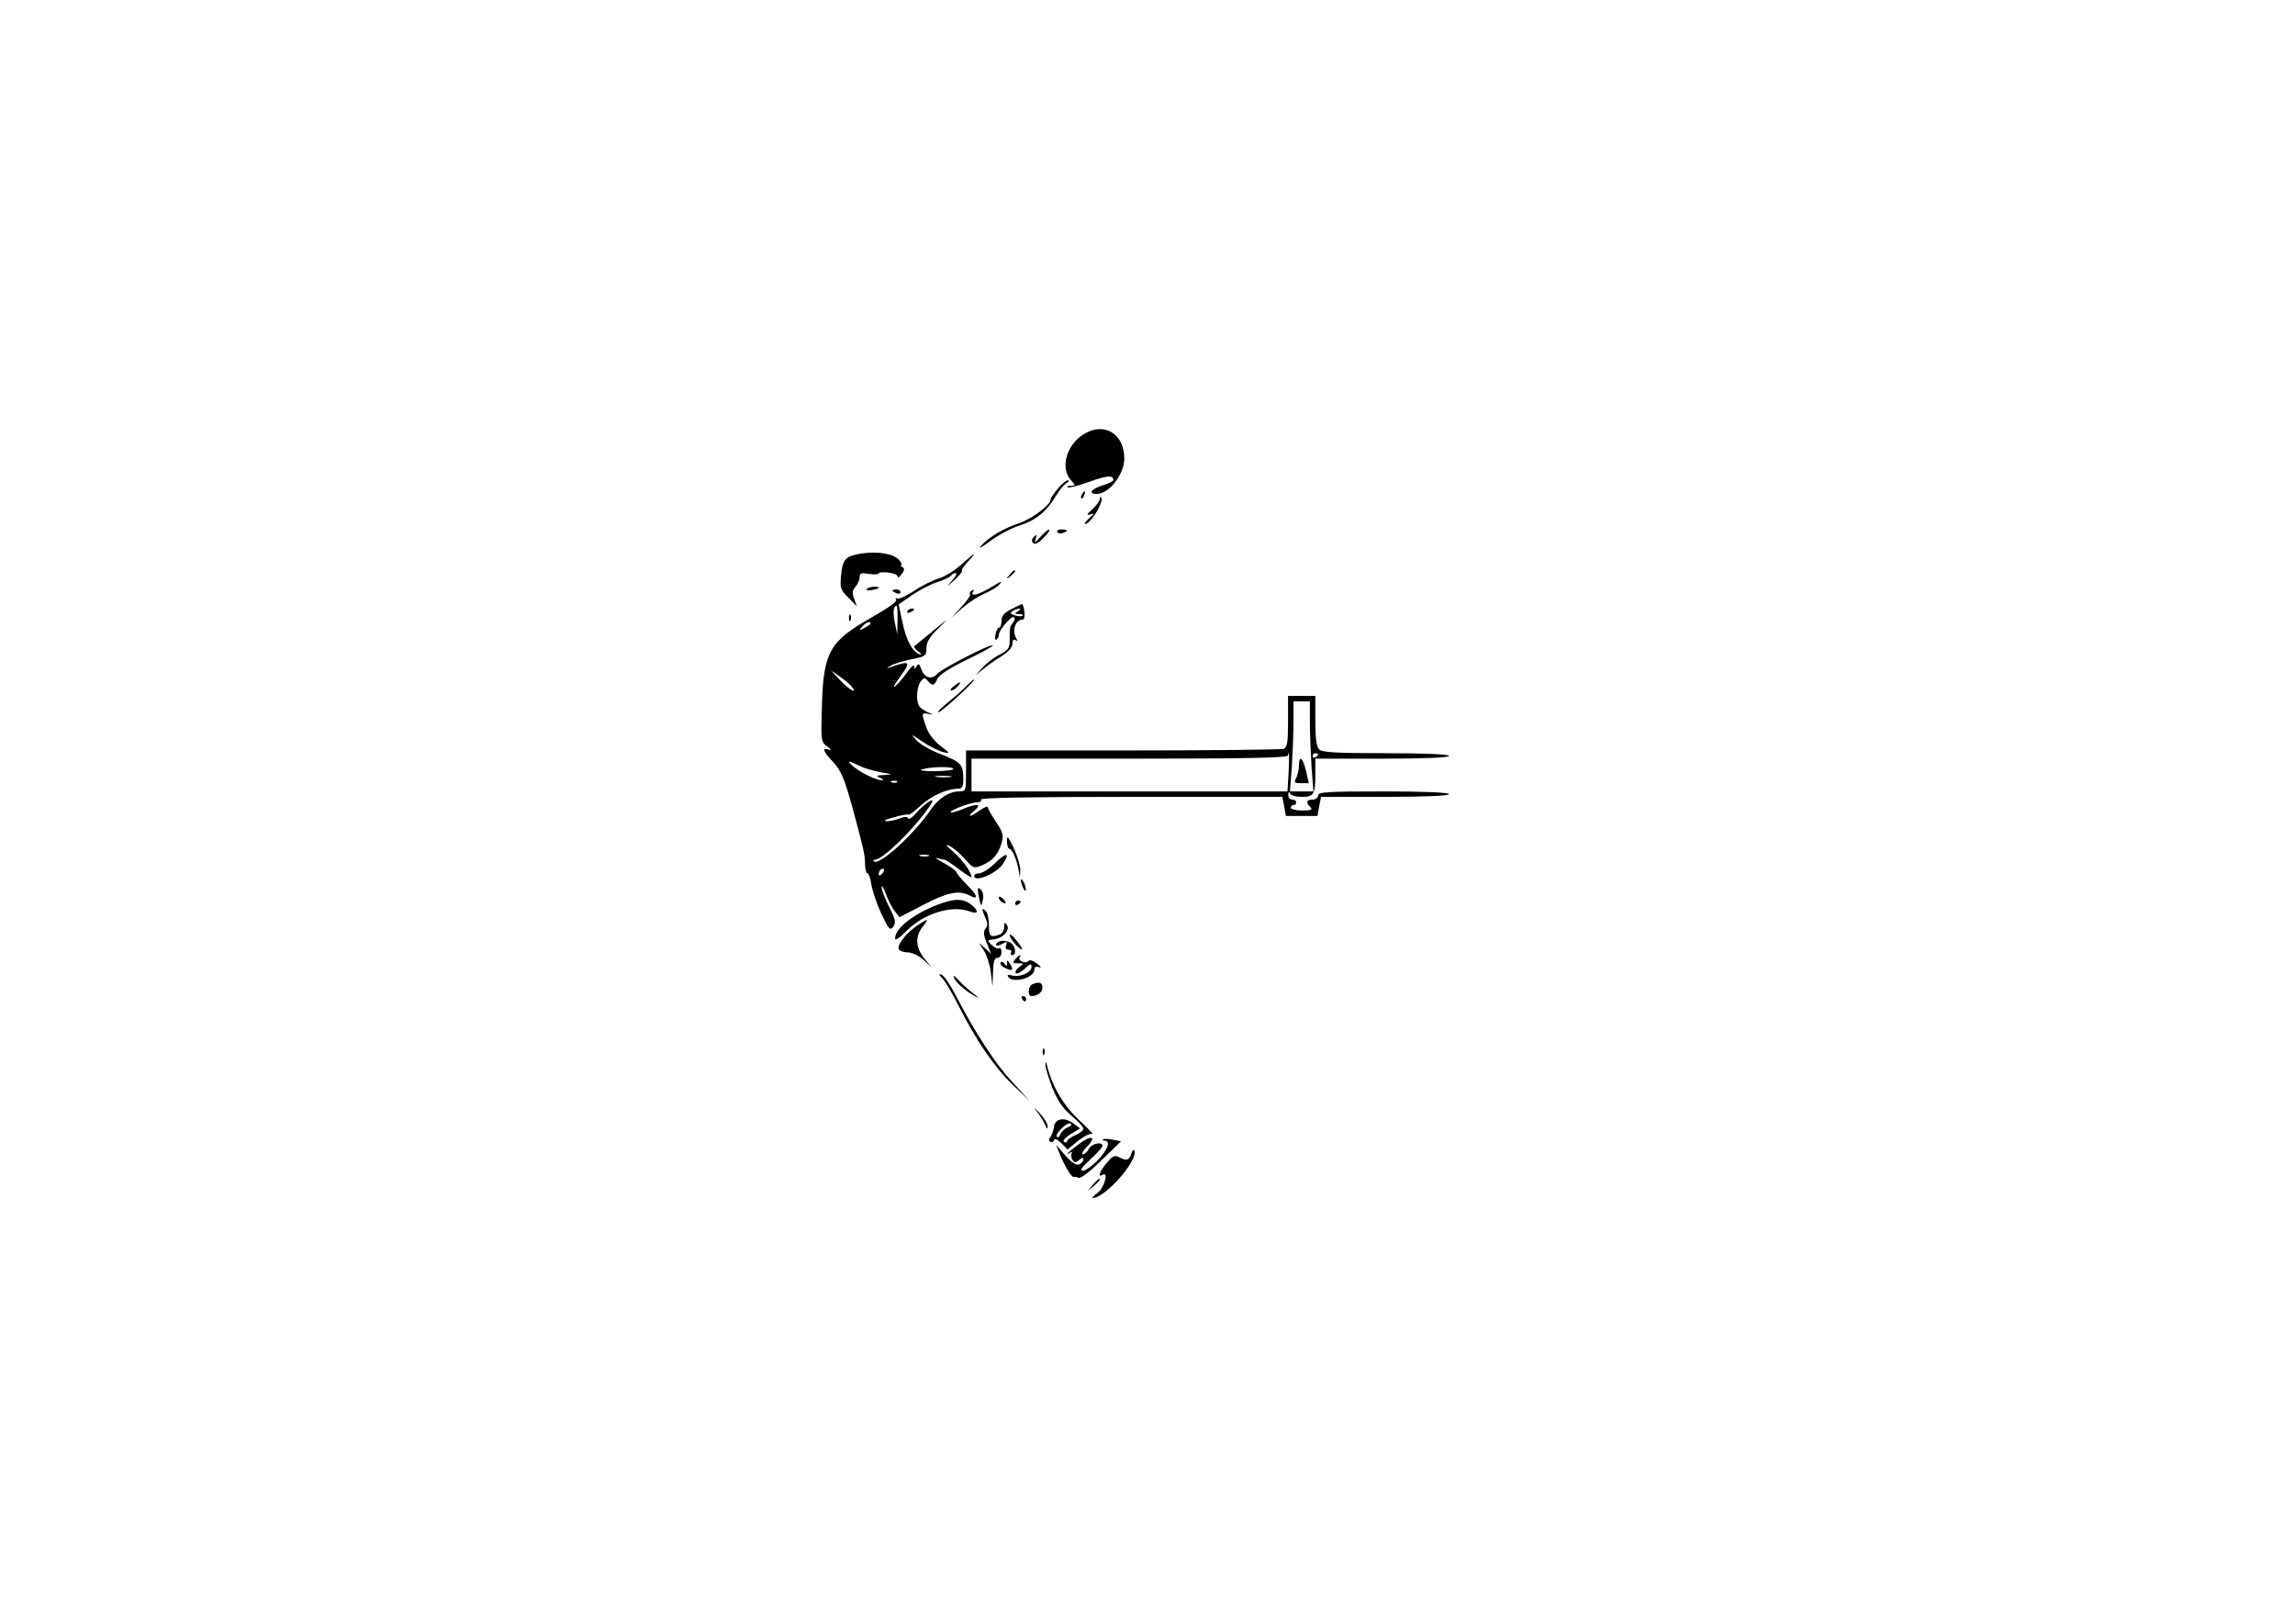
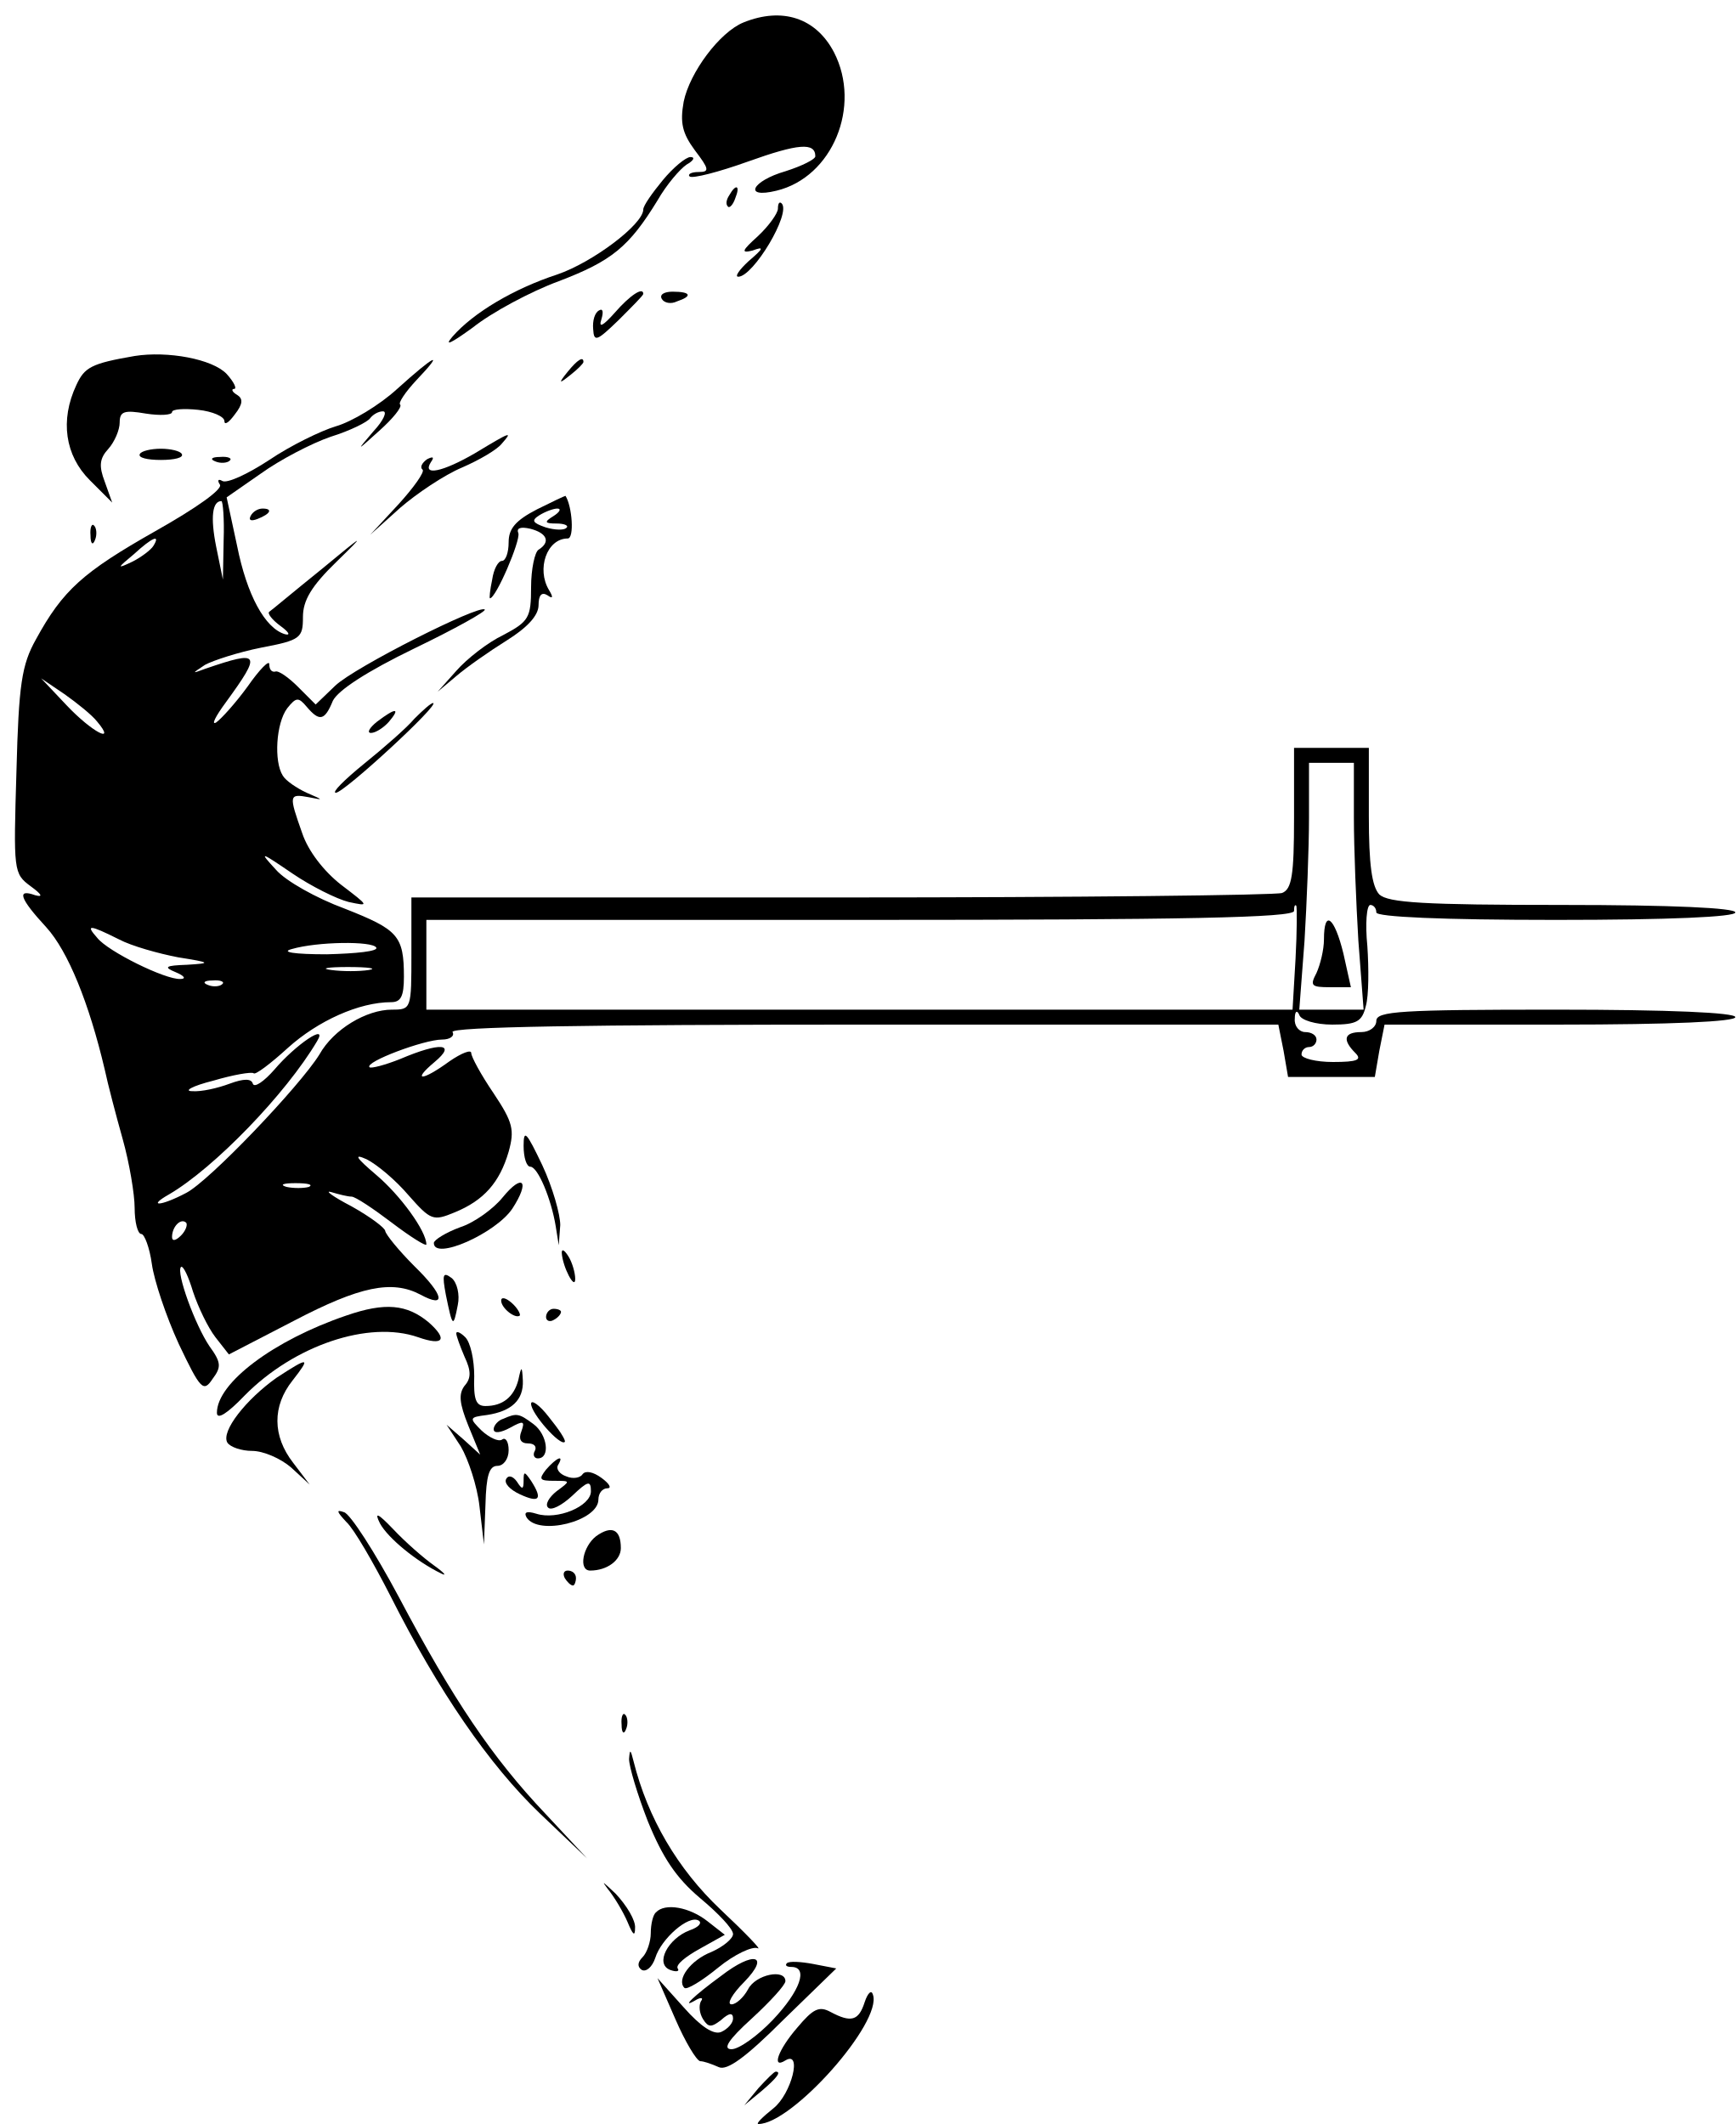
- <svg xmlns="http://www.w3.org/2000/svg" version="1.0" width="841pt" height="595pt" viewBox="0 0 841 595" preserveAspectRatio="xMidYMid meet">
-   <g transform="translate(0,595) scale(0.1,-0.1)" fill="#000000" stroke="none">
-     <path d="M3973 4360 c-65 -39 -89 -124 -49 -169 18 -20 18 -21 1 -21 -10 0 -16 -3 -13 -6 4 -3 39 6 78 20 67 24 90 26 90 7 0 -4 -18 -13 -40 -20 -41 -12 -54 -31 -21 -31 45 0 101 72 101 130 0 90 -73 135 -147 90z" />
-     <path d="M3876 4159 c-14 -17 -26 -34 -26 -39 0 -20 -68 -71 -115 -87 -58 -19 -111 -51 -140 -83 -11 -13 4 -5 33 17 29 22 77 47 107 57 60 19 100 51 134 108 12 21 30 42 39 48 9 5 12 10 5 10 -6 0 -23 -14 -37 -31z" />
-     <path d="M3965 4139 c-4 -6 -5 -12 -2 -15 2 -3 7 2 10 11 7 17 1 20 -8 4z" />
-     <path d="M4030 4121 c0 -6 -12 -23 -27 -37 -21 -19 -23 -23 -7 -19 16 6 15 3 -5 -14 -13 -12 -19 -21 -14 -21 20 0 71 85 58 98 -3 3 -5 0 -5 -7z" />
-     <path d="M3812 3982 c-19 -21 -22 -23 -17 -7 5 16 4 18 -6 8 -9 -9 -10 -16 -3 -23 7 -7 20 0 39 20 16 16 25 30 19 29 -5 0 -19 -12 -32 -27z" />
-     <path d="M3875 4000 c3 -5 12 -7 20 -3 21 7 19 13 -6 13 -11 0 -18 -4 -14 -10z" />
-     <path d="M3152 3921 c-55 -10 -64 -20 -70 -80 -4 -46 -2 -53 27 -81 l31 -32 -10 28 c-8 21 -7 31 5 44 8 9 15 25 15 35 0 15 6 17 35 12 19 -3 35 -2 35 2 0 4 16 5 35 3 19 -2 35 -9 35 -15 0 -6 6 -2 14 9 11 14 11 21 3 26 -7 4 -8 8 -4 8 4 0 0 9 -10 20 -22 22 -80 31 -141 21z" />
-     <path d="M3521 3880 c-24 -22 -61 -44 -82 -50 -20 -6 -61 -26 -89 -45 -29 -19 -57 -32 -63 -28 -5 3 -7 1 -3 -5 4 -6 -32 -32 -91 -65 -152 -86 -175 -126 -181 -318 -4 -134 -4 -137 19 -154 15 -11 17 -15 7 -12 -27 9 -22 -7 14 -44 30 -33 42 -60 74 -176 38 -142 44 -166 44 -198 0 -19 4 -35 9 -35 4 0 11 -18 14 -40 3 -22 19 -70 36 -107 28 -59 33 -64 44 -49 11 15 9 26 -15 73 -15 31 -28 63 -27 72 0 9 7 -2 15 -24 8 -22 22 -50 32 -63 l18 -23 87 45 c88 46 131 55 169 35 35 -19 32 -1 -8 38 -21 21 -38 42 -39 47 0 4 -20 19 -45 33 -25 13 -37 22 -27 19 10 -3 22 -6 27 -6 5 0 29 -16 54 -35 25 -19 46 -32 46 -29 0 18 -35 66 -67 93 -27 23 -31 29 -13 21 14 -7 39 -28 56 -48 30 -34 33 -35 62 -23 39 16 60 40 72 81 8 29 6 39 -20 78 -17 25 -30 49 -30 54 0 5 -13 0 -29 -11 -37 -27 -51 -27 -20 -1 30 25 8 27 -46 4 -20 -8 -39 -13 -41 -11 -7 7 73 37 97 37 11 0 17 5 14 10 -4 7 181 10 549 10 l555 0 7 -35 6 -35 58 0 58 0 6 35 7 35 234 0 c150 0 235 4 235 10 0 6 -87 10 -240 10 -207 0 -240 -2 -240 -15 0 -8 -9 -15 -20 -15 -23 0 -26 -10 -8 -28 9 -9 3 -12 -30 -12 -23 0 -42 5 -42 10 0 6 5 10 10 10 6 0 10 5 10 10 0 6 -7 10 -15 10 -8 0 -15 8 -14 18 0 10 3 12 6 5 2 -7 22 -13 43 -13 45 0 50 9 50 86 l0 54 245 0 c157 0 245 4 245 10 0 6 -84 10 -231 10 -186 0 -233 3 -245 14 -10 11 -14 40 -14 105 l0 91 -50 0 -50 0 0 -94 c0 -76 -3 -95 -16 -100 -9 -3 -274 -6 -590 -6 l-574 0 0 -75 c0 -74 0 -75 -26 -75 -36 0 -76 -26 -104 -68 -62 -91 -189 -206 -208 -188 -3 3 -1 6 5 6 30 0 162 132 207 208 15 25 -29 -5 -57 -38 -14 -16 -27 -25 -29 -19 -2 7 -12 7 -31 0 -16 -6 -38 -11 -50 -10 -12 0 0 7 28 14 27 8 51 12 54 10 2 -3 23 13 46 34 40 36 95 61 138 61 13 0 17 8 17 34 0 55 -8 63 -79 91 -38 14 -79 37 -92 52 -23 25 -22 25 22 -5 25 -17 59 -34 75 -38 28 -6 28 -6 -10 23 -23 18 -44 45 -52 69 -18 51 -18 53 9 48 20 -4 20 -4 -3 6 -13 6 -28 16 -32 23 -12 19 -9 70 6 90 12 15 15 15 26 2 17 -20 24 -19 35 8 7 14 45 39 109 70 54 26 97 50 94 52 -7 7 -183 -83 -202 -103 -22 -25 -50 -16 -61 19 -6 17 -9 19 -16 8 -7 -12 -9 -12 -9 0 0 8 -13 -4 -29 -27 -16 -22 -35 -43 -42 -48 -7 -4 -1 8 13 27 48 66 46 70 -27 45 -19 -7 -19 -7 -1 5 11 6 45 17 75 23 53 10 56 13 56 41 0 22 11 41 45 74 40 39 38 38 -20 -10 -36 -29 -67 -55 -70 -57 -3 -2 4 -11 15 -19 11 -8 14 -13 6 -11 -27 8 -51 53 -64 118 l-14 65 46 32 c25 18 67 40 93 49 26 8 50 20 53 25 4 5 11 9 17 9 6 0 1 -12 -13 -27 -23 -27 -23 -27 8 1 18 16 31 32 28 35 -3 2 7 17 22 33 38 40 25 34 -26 -12z m-232 -202 l-1 -53 -9 44 c-8 40 -5 61 7 61 2 0 4 -24 3 -52z m-99 -13 c0 -2 -10 -10 -22 -16 -21 -11 -22 -11 -9 4 13 16 31 23 31 12z m-70 -230 c26 -31 -7 -14 -41 22 l-34 36 31 -21 c17 -12 37 -28 44 -37z m1680 -128 c0 -41 3 -115 6 -165 l7 -92 -43 0 -43 0 7 92 c3 50 6 124 6 165 l0 73 30 0 30 0 0 -73z m-78 -189 l-4 -68 -579 0 -579 0 0 60 0 60 580 0 c435 0 580 3 580 12 0 6 1 9 3 7 1 -2 1 -34 -1 -71z m108 68 c0 -3 -4 -8 -10 -11 -5 -3 -10 -1 -10 4 0 6 5 11 10 11 6 0 10 -2 10 -4z m-1681 -42 c17 -9 53 -19 79 -24 44 -7 45 -8 12 -10 -29 -1 -32 -3 -15 -10 11 -5 14 -9 7 -9 -19 -1 -73 25 -102 48 -30 25 -24 26 19 5z m344 -11 c3 -5 -27 -8 -66 -9 -44 0 -62 3 -47 7 34 10 108 11 113 2z m-10 -30 c-13 -2 -35 -2 -50 0 -16 2 -5 4 22 4 28 0 40 -2 28 -4z m-196 -19 c-3 -3 -12 -4 -19 -1 -8 3 -5 6 6 6 11 1 17 -2 13 -5z m116 -271 c-7 -2 -21 -2 -30 0 -10 3 -4 5 12 5 17 0 24 -2 18 -5z m-171 -65 c-7 -7 -12 -8 -12 -2 0 6 3 14 7 17 3 4 9 5 12 2 2 -3 -1 -11 -7 -17z" />
-     <path d="M4760 3144 c0 -14 -5 -34 -10 -45 -9 -17 -7 -19 18 -19 l28 0 -10 45 c-12 49 -26 60 -26 19z" />
-     <path d="M3699 3843 c-13 -16 -12 -17 4 -4 16 13 21 21 13 21 -2 0 -10 -8 -17 -17z" />
-     <path d="M3625 3794 c-43 -25 -71 -31 -59 -12 5 7 3 8 -5 4 -7 -5 -10 -11 -6 -14 3 -3 -12 -24 -32 -46 l-38 -41 40 36 c22 19 59 44 83 54 23 10 47 24 53 32 15 17 12 16 -36 -13z" />
-     <path d="M3176 3791 c-3 -4 6 -6 19 -3 14 2 25 6 25 8 0 8 -39 4 -44 -5z" />
-     <path d="M3270 3786 c0 -2 7 -6 15 -10 8 -3 15 -1 15 4 0 6 -7 10 -15 10 -8 0 -15 -2 -15 -4z" />
-     <path d="M3708 3719 c-29 -15 -38 -26 -38 -44 0 -14 -4 -25 -9 -25 -5 0 -11 -11 -13 -25 -3 -13 -1 -22 3 -19 5 3 9 11 9 17 0 18 47 73 56 65 4 -4 2 -13 -4 -20 -12 -15 -12 -16 -12 -63 0 -30 -5 -37 -37 -54 -21 -10 -49 -32 -63 -48 l-25 -28 25 21 c14 12 44 33 68 48 27 17 42 33 42 47 0 13 4 18 12 13 7 -5 8 -3 2 7 -17 28 -3 69 25 69 9 0 6 43 -3 57 -1 0 -18 -8 -38 -18z m22 -9 c-13 -8 -12 -10 4 -10 11 0 17 -3 13 -6 -3 -3 -15 -3 -28 1 -17 6 -19 9 -8 16 8 5 19 9 24 9 6 0 3 -5 -5 -10z" />
-     <path d="M3325 3710 c-3 -6 1 -7 9 -4 18 7 21 14 7 14 -6 0 -13 -4 -16 -10z" />
-     <path d="M3111 3684 c0 -11 3 -14 6 -6 3 7 2 16 -1 19 -3 4 -6 -2 -5 -13z" />
-     <path d="M3544 3439 c-10 -12 -41 -39 -67 -60 -27 -22 -44 -39 -38 -39 11 0 140 119 130 120 -3 0 -14 -10 -25 -21z" />
-     <path d="M3494 3435 c-10 -8 -14 -15 -8 -15 6 0 17 7 24 15 16 19 9 19 -16 0z" />
-     <path d="M3690 2868 c0 -16 4 -28 9 -28 10 0 28 -43 34 -80 l4 -25 2 27 c0 14 -10 50 -24 80 -21 44 -25 49 -25 26z" />
-     <path d="M3647 2788 c-21 -21 -47 -38 -58 -38 -10 0 -19 -4 -19 -10 0 -25 82 9 105 44 28 42 13 44 -28 4z" />
-     <path d="M3741 2725 c1 -19 18 -51 18 -35 0 8 -4 22 -9 30 -5 8 -9 11 -9 5z" />
-     <path d="M3586 2669 c9 -44 10 -45 16 -14 3 14 -1 30 -8 36 -12 9 -13 5 -8 -22z" />
-     <path d="M3660 2661 c0 -10 19 -25 25 -20 1 2 -3 10 -11 17 -8 7 -14 8 -14 3z" />
-     <path d="M3453 2641 c-96 -33 -173 -90 -173 -130 0 -9 17 2 41 27 64 65 168 97 233 72 30 -11 34 0 9 22 -29 24 -58 27 -110 9z" />
-     <path d="M3720 2639 c0 -5 5 -7 10 -4 6 3 10 8 10 11 0 2 -4 4 -10 4 -5 0 -10 -5 -10 -11z" />
-     <path d="M3600 2617 c0 -3 5 -17 11 -31 9 -19 9 -29 0 -39 -8 -11 -7 -23 5 -53 l16 -39 -22 20 -23 20 19 -29 c10 -17 22 -53 25 -80 l6 -51 2 53 c1 39 5 52 16 52 8 0 15 9 15 21 0 11 -4 18 -9 14 -5 -3 -17 3 -27 12 -17 17 -17 18 8 21 34 4 60 33 48 52 -8 12 -10 11 -10 -6 0 -12 -7 -25 -16 -28 -34 -13 -41 -7 -40 34 0 22 -5 45 -12 52 -6 6 -12 9 -12 5z" />
-     <path d="M3360 2558 c-41 -29 -75 -72 -66 -87 4 -6 19 -11 34 -11 14 0 39 -12 56 -27 l30 -28 -27 33 c-32 40 -34 80 -6 116 25 32 22 32 -21 4z" />
-     <path d="M3700 2523 c0 -13 39 -57 45 -51 2 2 -8 17 -21 33 -13 17 -24 24 -24 18z" />
-     <path d="M3668 2502 c-10 -2 -18 -8 -18 -13 0 -6 9 -5 22 2 18 10 20 9 15 -5 -4 -10 -1 -16 9 -16 8 0 12 -4 9 -10 -3 -5 -1 -10 4 -10 18 0 12 34 -6 46 -10 5 -26 8 -35 6z" />
-     <path d="M3720 2435 c-10 -13 -9 -15 11 -15 22 0 22 0 3 -14 -10 -8 -16 -18 -11 -22 4 -4 18 3 32 16 21 20 25 21 25 6 0 -20 -45 -39 -73 -30 -13 4 -17 2 -13 -5 16 -26 96 -5 96 25 0 11 6 14 18 10 10 -4 7 2 -8 13 -14 11 -27 15 -31 10 -3 -5 -13 -7 -22 -3 -9 3 -14 10 -11 15 9 15 -2 10 -16 -6z" />
-     <path d="M3667 2423 c-4 -6 5 -15 18 -21 26 -12 31 -7 15 18 -9 13 -10 13 -10 0 0 -12 -2 -12 -9 -1 -5 7 -11 9 -14 4z" />
-     <path d="M3453 2365 c10 -9 36 -54 59 -99 64 -127 131 -226 199 -291 l63 -60 -66 72 c-62 67 -134 177 -209 322 -19 36 -41 67 -49 70 -11 3 -10 0 3 -14z" />
-     <path d="M3498 2363 c11 -20 49 -51 82 -67 8 -4 4 1 -10 11 -14 10 -38 31 -54 48 -21 22 -26 24 -18 8z" />
-     <path d="M3783 2343 c-15 -5 -18 -43 -4 -43 23 0 41 14 41 31 0 19 -12 23 -37 12z" />
-     <path d="M3745 2290 c3 -5 8 -10 11 -10 2 0 4 5 4 10 0 6 -5 10 -11 10 -5 0 -7 -4 -4 -10z" />
-     <path d="M3821 2094 c0 -11 3 -14 6 -6 3 7 2 16 -1 19 -3 4 -6 -2 -5 -13z" />
-     <path d="M3831 2048 c0 -10 11 -47 25 -83 20 -49 38 -76 70 -103 24 -20 44 -41 44 -48 0 -6 -13 -17 -30 -24 -16 -7 -30 -17 -30 -22 0 -5 -5 -6 -11 -2 -6 3 4 15 24 28 l35 21 -24 18 c-34 25 -68 19 -72 -13 -2 -14 -8 -30 -13 -37 -6 -7 -6 -13 0 -17 5 -3 11 -1 13 6 3 7 12 4 27 -11 l23 -23 39 32 c22 17 45 28 52 25 6 -3 -16 20 -50 52 -57 54 -97 122 -116 198 -4 16 -5 17 -6 3z m82 -229 c-11 -4 -23 -15 -27 -25 -3 -9 -9 -14 -13 -10 -10 9 38 56 50 49 6 -3 1 -10 -10 -14z" />
-     <path d="M3797 1880 c12 -14 26 -36 32 -50 7 -18 10 -20 10 -7 1 9 -14 32 -31 50 -18 18 -23 21 -11 7z" />
-     <path d="M3954 1758 c-37 -27 -54 -44 -35 -33 8 5 12 4 8 -1 -3 -6 -2 -16 3 -24 7 -11 11 -11 24 -1 11 10 16 10 16 2 0 -6 -7 -14 -16 -18 -10 -4 -27 7 -50 33 l-34 39 16 -40 c18 -43 42 -81 49 -78 3 1 11 0 18 -3 8 -3 44 25 84 65 l71 69 -31 6 c-16 3 -32 4 -35 1 -3 -3 0 -5 6 -5 23 0 12 -32 -25 -71 -20 -21 -45 -39 -55 -39 -12 0 -5 12 27 41 25 23 45 45 45 50 0 17 -40 9 -50 -11 -6 -11 -16 -20 -22 -20 -7 0 1 14 17 30 35 36 13 42 -31 8z" />
-     <path d="M4146 1723 c-8 -25 -18 -28 -46 -13 -15 8 -23 4 -44 -21 -26 -30 -35 -56 -16 -44 23 14 8 -45 -16 -64 -15 -12 -24 -21 -20 -21 45 0 166 136 153 173 -2 7 -7 2 -11 -10z" />
-     <path d="M4004 1608 l-19 -23 23 19 c21 18 27 26 19 26 -2 0 -12 -10 -23 -22z" />
+ <svg xmlns="http://www.w3.org/2000/svg" version="1.0" width="232pt" height="284pt" viewBox="0 0 232 284" preserveAspectRatio="xMidYMid meet">
+   <g transform="translate(0,284) scale(0.1,-0.1)" fill="#000000" stroke="none">
+     <path d="M994 2810 c-32 -13 -72 -67 -80 -106 -5 -28 -2 -42 15 -65 19 -25 20 -29 5 -29 -10 0 -15 -3 -12 -6 4 -3 39 6 78 20 67 24 90 26 90 7 0 -4 -18 -13 -40 -20 -45 -13 -57 -37 -12 -26 75 18 114 113 77 185 -24 46 -69 61 -121 40z" />
+     <path d="M886 2599 c-14 -17 -26 -34 -26 -39 0 -20 -68 -71 -115 -87 -58 -19 -112 -51 -140 -83 -12 -14 -2 -9 27 12 25 20 77 48 115 62 71 27 94 46 132 108 12 21 30 42 39 48 9 5 12 10 5 10 -6 0 -23 -14 -37 -31z" />
+     <path d="M975 2579 c-4 -6 -5 -12 -2 -15 2 -3 7 2 10 11 7 17 1 20 -8 4z" />
+     <path d="M1040 2561 c0 -6 -12 -23 -27 -37 -21 -19 -23 -23 -7 -19 16 6 15 3 -5 -14 -13 -12 -19 -21 -14 -21 20 0 71 85 58 98 -3 3 -5 0 -5 -7z" />
+     <path d="M822 2422 c-16 -18 -22 -21 -18 -9 3 10 2 15 -3 12 -6 -3 -9 -14 -8 -25 1 -18 5 -16 34 12 18 18 33 33 33 35 0 10 -18 -2 -38 -25z" />
+     <path d="M885 2440 c3 -5 12 -7 20 -3 21 7 19 13 -6 13 -11 0 -18 -4 -14 -10z" />
+     <path d="M180 2364 c-58 -10 -67 -15 -78 -39 -22 -47 -15 -94 18 -127 l30 -30 -10 28 c-8 21 -7 31 5 44 8 9 15 25 15 35 0 15 6 17 35 12 19 -3 35 -2 35 2 0 4 16 5 35 3 19 -2 35 -9 35 -15 0 -6 6 -2 14 9 11 14 11 21 3 26 -7 4 -8 8 -4 8 4 0 0 9 -10 20 -19 20 -79 31 -123 24z" />
+     <path d="M531 2320 c-24 -22 -61 -44 -82 -50 -20 -6 -61 -26 -89 -45 -29 -19 -57 -32 -63 -28 -5 3 -7 1 -3 -5 4 -6 -31 -31 -86 -62 -97 -55 -124 -79 -160 -145 -19 -34 -23 -60 -26 -176 -4 -134 -4 -137 19 -154 15 -11 17 -15 6 -12 -25 9 -21 -4 15 -43 29 -32 57 -101 78 -190 4 -19 15 -61 24 -93 9 -32 16 -74 16 -92 0 -19 4 -35 9 -35 4 0 11 -18 14 -40 3 -22 19 -70 36 -107 29 -61 33 -65 45 -47 12 16 12 22 -4 44 -19 28 -45 99 -38 106 3 2 10 -13 16 -33 7 -21 20 -48 30 -61 l18 -23 87 45 c88 46 131 55 169 35 35 -19 32 -1 -8 38 -21 21 -38 42 -39 47 0 4 -20 19 -45 33 -25 13 -37 22 -27 19 10 -3 22 -6 27 -6 5 0 29 -16 54 -35 25 -19 46 -32 46 -29 0 18 -35 66 -67 93 -27 23 -31 29 -13 21 14 -7 39 -28 56 -48 30 -34 33 -35 62 -23 39 16 60 40 72 81 8 29 6 39 -20 78 -17 25 -30 49 -30 54 0 5 -13 0 -29 -11 -37 -27 -51 -27 -20 -1 30 25 8 27 -46 4 -20 -8 -39 -13 -41 -11 -7 7 73 37 97 37 11 0 17 5 14 10 -4 7 181 10 549 10 l555 0 7 -35 6 -35 58 0 58 0 6 35 7 35 234 0 c150 0 235 4 235 10 0 6 -87 10 -240 10 -207 0 -240 -2 -240 -15 0 -8 -9 -15 -20 -15 -23 0 -26 -10 -8 -28 9 -9 3 -12 -30 -12 -23 0 -42 5 -42 10 0 6 5 10 10 10 6 0 10 5 10 10 0 6 -7 10 -15 10 -8 0 -15 8 -14 18 0 10 3 12 6 5 2 -7 22 -13 44 -13 33 0 40 4 45 25 4 14 4 50 2 80 -3 30 -1 55 4 55 4 0 8 -4 8 -10 0 -6 87 -10 240 -10 153 0 240 4 240 10 0 6 -84 10 -231 10 -186 0 -233 3 -245 14 -10 11 -14 40 -14 105 l0 91 -50 0 -50 0 0 -94 c0 -76 -3 -95 -16 -100 -9 -3 -274 -6 -590 -6 l-574 0 0 -75 c0 -74 0 -75 -26 -75 -34 0 -78 -26 -97 -60 -26 -42 -147 -169 -178 -185 -34 -18 -53 -19 -23 -2 60 35 156 134 198 205 15 25 -29 -5 -57 -38 -14 -16 -27 -25 -29 -19 -2 7 -12 7 -31 0 -16 -6 -38 -11 -50 -10 -12 0 0 7 28 14 27 8 51 12 54 10 2 -3 23 13 46 34 40 36 95 61 138 61 13 0 17 8 17 34 0 55 -8 63 -79 91 -38 14 -79 37 -92 52 -23 25 -22 25 22 -5 25 -17 59 -34 75 -38 28 -6 28 -6 -10 23 -23 18 -44 45 -52 69 -18 51 -18 53 9 48 20 -4 20 -4 -3 6 -13 6 -28 16 -32 23 -12 19 -9 70 6 90 12 15 15 15 26 2 17 -20 24 -19 35 8 7 14 45 39 109 70 54 26 97 50 94 52 -7 7 -174 -77 -200 -102 l-26 -25 -24 24 c-12 12 -26 22 -30 20 -5 -1 -8 3 -8 10 0 6 -13 -7 -29 -30 -16 -22 -35 -43 -42 -48 -7 -4 -1 8 13 27 48 66 46 70 -27 45 -19 -7 -19 -7 -1 5 11 6 45 17 75 23 53 10 56 13 56 41 0 22 11 41 45 74 40 39 38 38 -20 -10 -36 -29 -67 -55 -70 -57 -3 -2 4 -11 15 -19 11 -8 14 -13 6 -11 -27 8 -51 53 -64 118 l-14 65 46 32 c25 18 67 40 93 49 26 8 50 20 53 25 4 5 11 9 17 9 6 0 1 -12 -13 -27 -23 -27 -23 -27 8 1 18 16 31 32 28 35 -3 2 7 17 22 33 38 40 25 34 -26 -12z m-232 -202 l-1 -53 -9 44 c-8 40 -5 61 7 61 2 0 4 -24 3 -52z m-94 -8 c-3 -5 -16 -15 -28 -21 -21 -10 -21 -9 2 10 25 23 36 27 26 11z m-75 -235 c26 -31 -7 -14 -41 22 l-34 36 31 -21 c17 -12 37 -28 44 -37z m1680 -128 c0 -41 3 -115 6 -165 l7 -92 -43 0 -43 0 7 92 c3 50 6 124 6 165 l0 73 30 0 30 0 0 -73z m-78 -189 l-4 -68 -579 0 -579 0 0 60 0 60 580 0 c435 0 580 3 580 12 0 6 1 9 3 7 1 -2 1 -34 -1 -71z m-1573 26 c17 -9 53 -19 79 -24 44 -7 45 -8 12 -10 -29 -1 -32 -3 -15 -10 12 -5 14 -9 6 -9 -20 -1 -97 37 -111 55 -16 18 -11 18 29 -2z m344 -11 c3 -5 -27 -8 -66 -9 -44 0 -62 3 -47 7 34 10 108 11 113 2z m-10 -30 c-13 -2 -35 -2 -50 0 -16 2 -5 4 22 4 28 0 40 -2 28 -4z m-196 -19 c-3 -3 -12 -4 -19 -1 -8 3 -5 6 6 6 11 1 17 -2 13 -5z m116 -271 c-7 -2 -21 -2 -30 0 -10 3 -4 5 12 5 17 0 24 -2 18 -5z m-171 -65 c-7 -7 -12 -8 -12 -2 0 14 12 26 19 19 2 -3 -1 -11 -7 -17z" />
+     <path d="M1770 1584 c0 -14 -5 -34 -10 -45 -9 -17 -7 -19 18 -19 l28 0 -10 45 c-12 49 -26 60 -26 19z" />
+     <path d="M759 2343 c-13 -16 -12 -17 4 -4 9 7 17 15 17 17 0 8 -8 3 -21 -13z" />
+     <path d="M635 2234 c-43 -25 -71 -31 -59 -12 5 7 3 8 -5 4 -7 -5 -10 -11 -6 -14 3 -3 -12 -24 -32 -46 l-38 -41 40 36 c22 19 59 44 83 54 23 10 47 24 53 32 15 17 12 16 -36 -13z" />
+     <path d="M187 2233 c-3 -5 10 -8 28 -8 18 0 31 3 28 8 -2 4 -15 7 -28 7 -13 0 -26 -3 -28 -7z" />
+     <path d="M288 2223 c7 -3 16 -2 19 1 4 3 -2 6 -13 5 -11 0 -14 -3 -6 -6z" />
+     <path d="M718 2159 c-29 -15 -38 -26 -38 -44 0 -14 -4 -25 -9 -25 -5 0 -11 -11 -13 -25 -3 -14 -4 -25 -3 -25 8 0 41 77 38 87 -3 7 3 9 16 6 23 -6 27 -18 11 -28 -5 -3 -10 -26 -10 -50 0 -41 -3 -46 -37 -64 -21 -10 -49 -32 -63 -48 l-25 -28 25 21 c14 12 44 33 68 48 27 17 42 33 42 47 0 13 4 18 12 13 7 -5 8 -3 2 7 -17 28 -3 69 25 69 9 0 6 43 -3 57 -1 0 -18 -8 -38 -18z m22 -9 c-13 -8 -12 -10 4 -10 11 0 17 -3 13 -6 -3 -3 -15 -3 -28 1 -17 6 -19 9 -8 16 8 5 19 9 24 9 6 0 3 -5 -5 -10z" />
+     <path d="M335 2150 c-3 -6 1 -7 9 -4 18 7 21 14 7 14 -6 0 -13 -4 -16 -10z" />
+     <path d="M121 2124 c0 -11 3 -14 6 -6 3 7 2 16 -1 19 -3 4 -6 -2 -5 -13z" />
+     <path d="M554 1879 c-10 -12 -41 -39 -67 -60 -27 -22 -44 -39 -38 -39 11 0 140 119 130 120 -3 0 -14 -10 -25 -21z" />
+     <path d="M504 1875 c-10 -8 -14 -15 -8 -15 6 0 17 7 24 15 16 19 9 19 -16 0z" />
+     <path d="M700 1308 c0 -16 4 -28 9 -28 10 0 28 -43 34 -80 l4 -25 2 27 c0 14 -10 50 -24 80 -21 44 -25 49 -25 26z" />
+     <path d="M672 1239 c-12 -15 -38 -34 -57 -40 -19 -7 -35 -17 -35 -21 0 -24 83 13 105 46 24 37 14 48 -13 15z" />
+     <path d="M751 1165 c1 -19 18 -51 18 -35 0 8 -4 22 -9 30 -5 8 -9 11 -9 5z" />
+     <path d="M596 1109 c9 -44 10 -45 16 -14 3 14 -1 30 -8 36 -12 9 -13 5 -8 -22z" />
+     <path d="M670 1101 c0 -10 19 -25 25 -20 1 2 -3 10 -11 17 -8 7 -14 8 -14 3z" />
+     <path d="M463 1081 c-97 -33 -173 -90 -173 -130 0 -10 14 -1 37 23 66 67 166 101 232 78 34 -12 40 -3 14 20 -29 24 -58 27 -110 9z" />
+     <path d="M730 1079 c0 -5 5 -7 10 -4 6 3 10 8 10 11 0 2 -4 4 -10 4 -5 0 -10 -5 -10 -11z" />
+     <path d="M610 1057 c0 -3 5 -17 11 -31 9 -19 9 -29 0 -39 -8 -11 -7 -23 5 -53 l16 -39 -22 20 -23 20 19 -29 c10 -17 22 -53 25 -80 l6 -51 2 53 c1 39 5 52 16 52 8 0 15 9 15 21 0 11 -4 18 -9 14 -5 -3 -17 3 -27 12 -17 17 -17 18 7 21 33 5 49 20 48 46 -1 20 -2 20 -6 1 -6 -23 -21 -35 -44 -35 -13 0 -16 9 -15 40 0 22 -5 45 -12 52 -6 6 -12 9 -12 5z" />
+     <path d="M370 998 c-41 -29 -75 -72 -66 -87 4 -6 19 -11 33 -11 15 0 38 -10 52 -22 l25 -23 -22 29 c-28 36 -28 76 -1 110 25 32 22 32 -21 4z" />
+     <path d="M710 963 c0 -13 39 -57 45 -51 2 2 -8 17 -21 33 -13 17 -24 24 -24 18z" />
+     <path d="M673 943 c-7 -2 -13 -9 -13 -14 0 -6 9 -5 22 2 18 10 20 9 15 -5 -4 -10 -1 -16 9 -16 8 0 12 -4 9 -10 -3 -5 -1 -10 4 -10 17 0 13 32 -6 46 -19 14 -22 15 -40 7z" />
+     <path d="M730 875 c-10 -13 -9 -15 11 -15 22 0 22 0 3 -14 -10 -8 -16 -18 -11 -22 4 -4 18 3 32 16 21 20 25 21 25 6 0 -20 -45 -39 -73 -30 -13 4 -17 2 -13 -5 16 -25 96 -5 96 24 0 8 5 15 12 15 6 0 3 6 -8 14 -11 8 -21 10 -25 5 -3 -5 -13 -7 -22 -3 -9 3 -14 10 -11 15 9 15 -2 10 -16 -6z" />
+     <path d="M677 863 c-4 -6 5 -15 18 -21 26 -12 31 -7 15 18 -9 13 -10 13 -10 0 0 -12 -2 -12 -9 -1 -5 7 -11 9 -14 4z" />
+     <path d="M463 805 c10 -9 36 -54 59 -99 64 -127 132 -226 200 -291 l63 -60 -56 60 c-71 75 -123 152 -196 290 -32 60 -65 111 -73 113 -11 4 -10 1 3 -13z" />
+     <path d="M508 803 c11 -20 49 -51 82 -67 8 -4 4 1 -10 11 -14 10 -38 31 -54 48 -21 22 -26 24 -18 8z" />
+     <path d="M797 786 c-18 -14 -24 -46 -8 -46 23 0 41 14 41 30 0 25 -12 31 -33 16z" />
+     <path d="M755 730 c3 -5 8 -10 11 -10 2 0 4 5 4 10 0 6 -5 10 -11 10 -5 0 -7 -4 -4 -10z" />
+     <path d="M831 534 c0 -11 3 -14 6 -6 3 7 2 16 -1 19 -3 4 -6 -2 -5 -13z" />
+     <path d="M841 488 c0 -10 11 -47 25 -83 20 -49 38 -76 70 -103 24 -20 44 -41 44 -48 0 -6 -13 -17 -29 -24 -28 -11 -47 -37 -36 -48 3 -3 23 9 45 27 22 18 46 29 53 26 6 -3 -16 20 -50 52 -57 54 -97 122 -116 198 -4 16 -5 17 -6 3z" />
+     <path d="M812 315 c9 -11 21 -31 27 -45 7 -17 10 -20 10 -8 1 10 -11 30 -26 46 -16 15 -20 19 -11 7z" />
+     <path d="M877 283 c-4 -3 -7 -16 -7 -28 0 -11 -5 -26 -11 -32 -7 -7 -7 -13 -1 -17 6 -3 14 4 18 16 8 26 45 58 58 50 5 -3 0 -9 -12 -13 -29 -11 -47 -45 -26 -53 8 -3 13 -2 10 2 -3 5 11 16 29 26 l34 19 -23 18 c-24 19 -57 25 -69 12z" />
+     <path d="M964 198 c-37 -27 -54 -44 -35 -33 8 5 12 4 8 -1 -3 -6 -2 -16 3 -24 7 -11 11 -11 24 -1 11 10 16 10 16 2 0 -6 -7 -14 -16 -18 -10 -4 -27 7 -50 33 l-35 39 24 -55 c13 -30 28 -55 33 -56 5 0 16 -4 25 -8 11 -5 36 13 86 63 l71 69 -31 6 c-16 3 -32 4 -35 1 -3 -3 0 -5 6 -5 23 0 12 -32 -25 -71 -20 -21 -45 -39 -55 -39 -12 0 -5 12 27 41 25 23 45 45 45 50 0 17 -40 9 -50 -11 -6 -11 -16 -20 -22 -20 -7 0 1 14 17 30 35 36 13 42 -31 8z" />
+     <path d="M1156 163 c-8 -25 -18 -28 -46 -13 -15 8 -23 4 -44 -21 -26 -30 -35 -56 -16 -44 23 14 8 -45 -16 -64 -15 -12 -24 -21 -20 -21 45 0 166 136 153 173 -2 7 -7 2 -11 -10z" />
+     <path d="M1014 48 l-19 -23 23 19 c21 18 27 26 19 26 -2 0 -12 -10 -23 -22z" />
  </g>
</svg>
